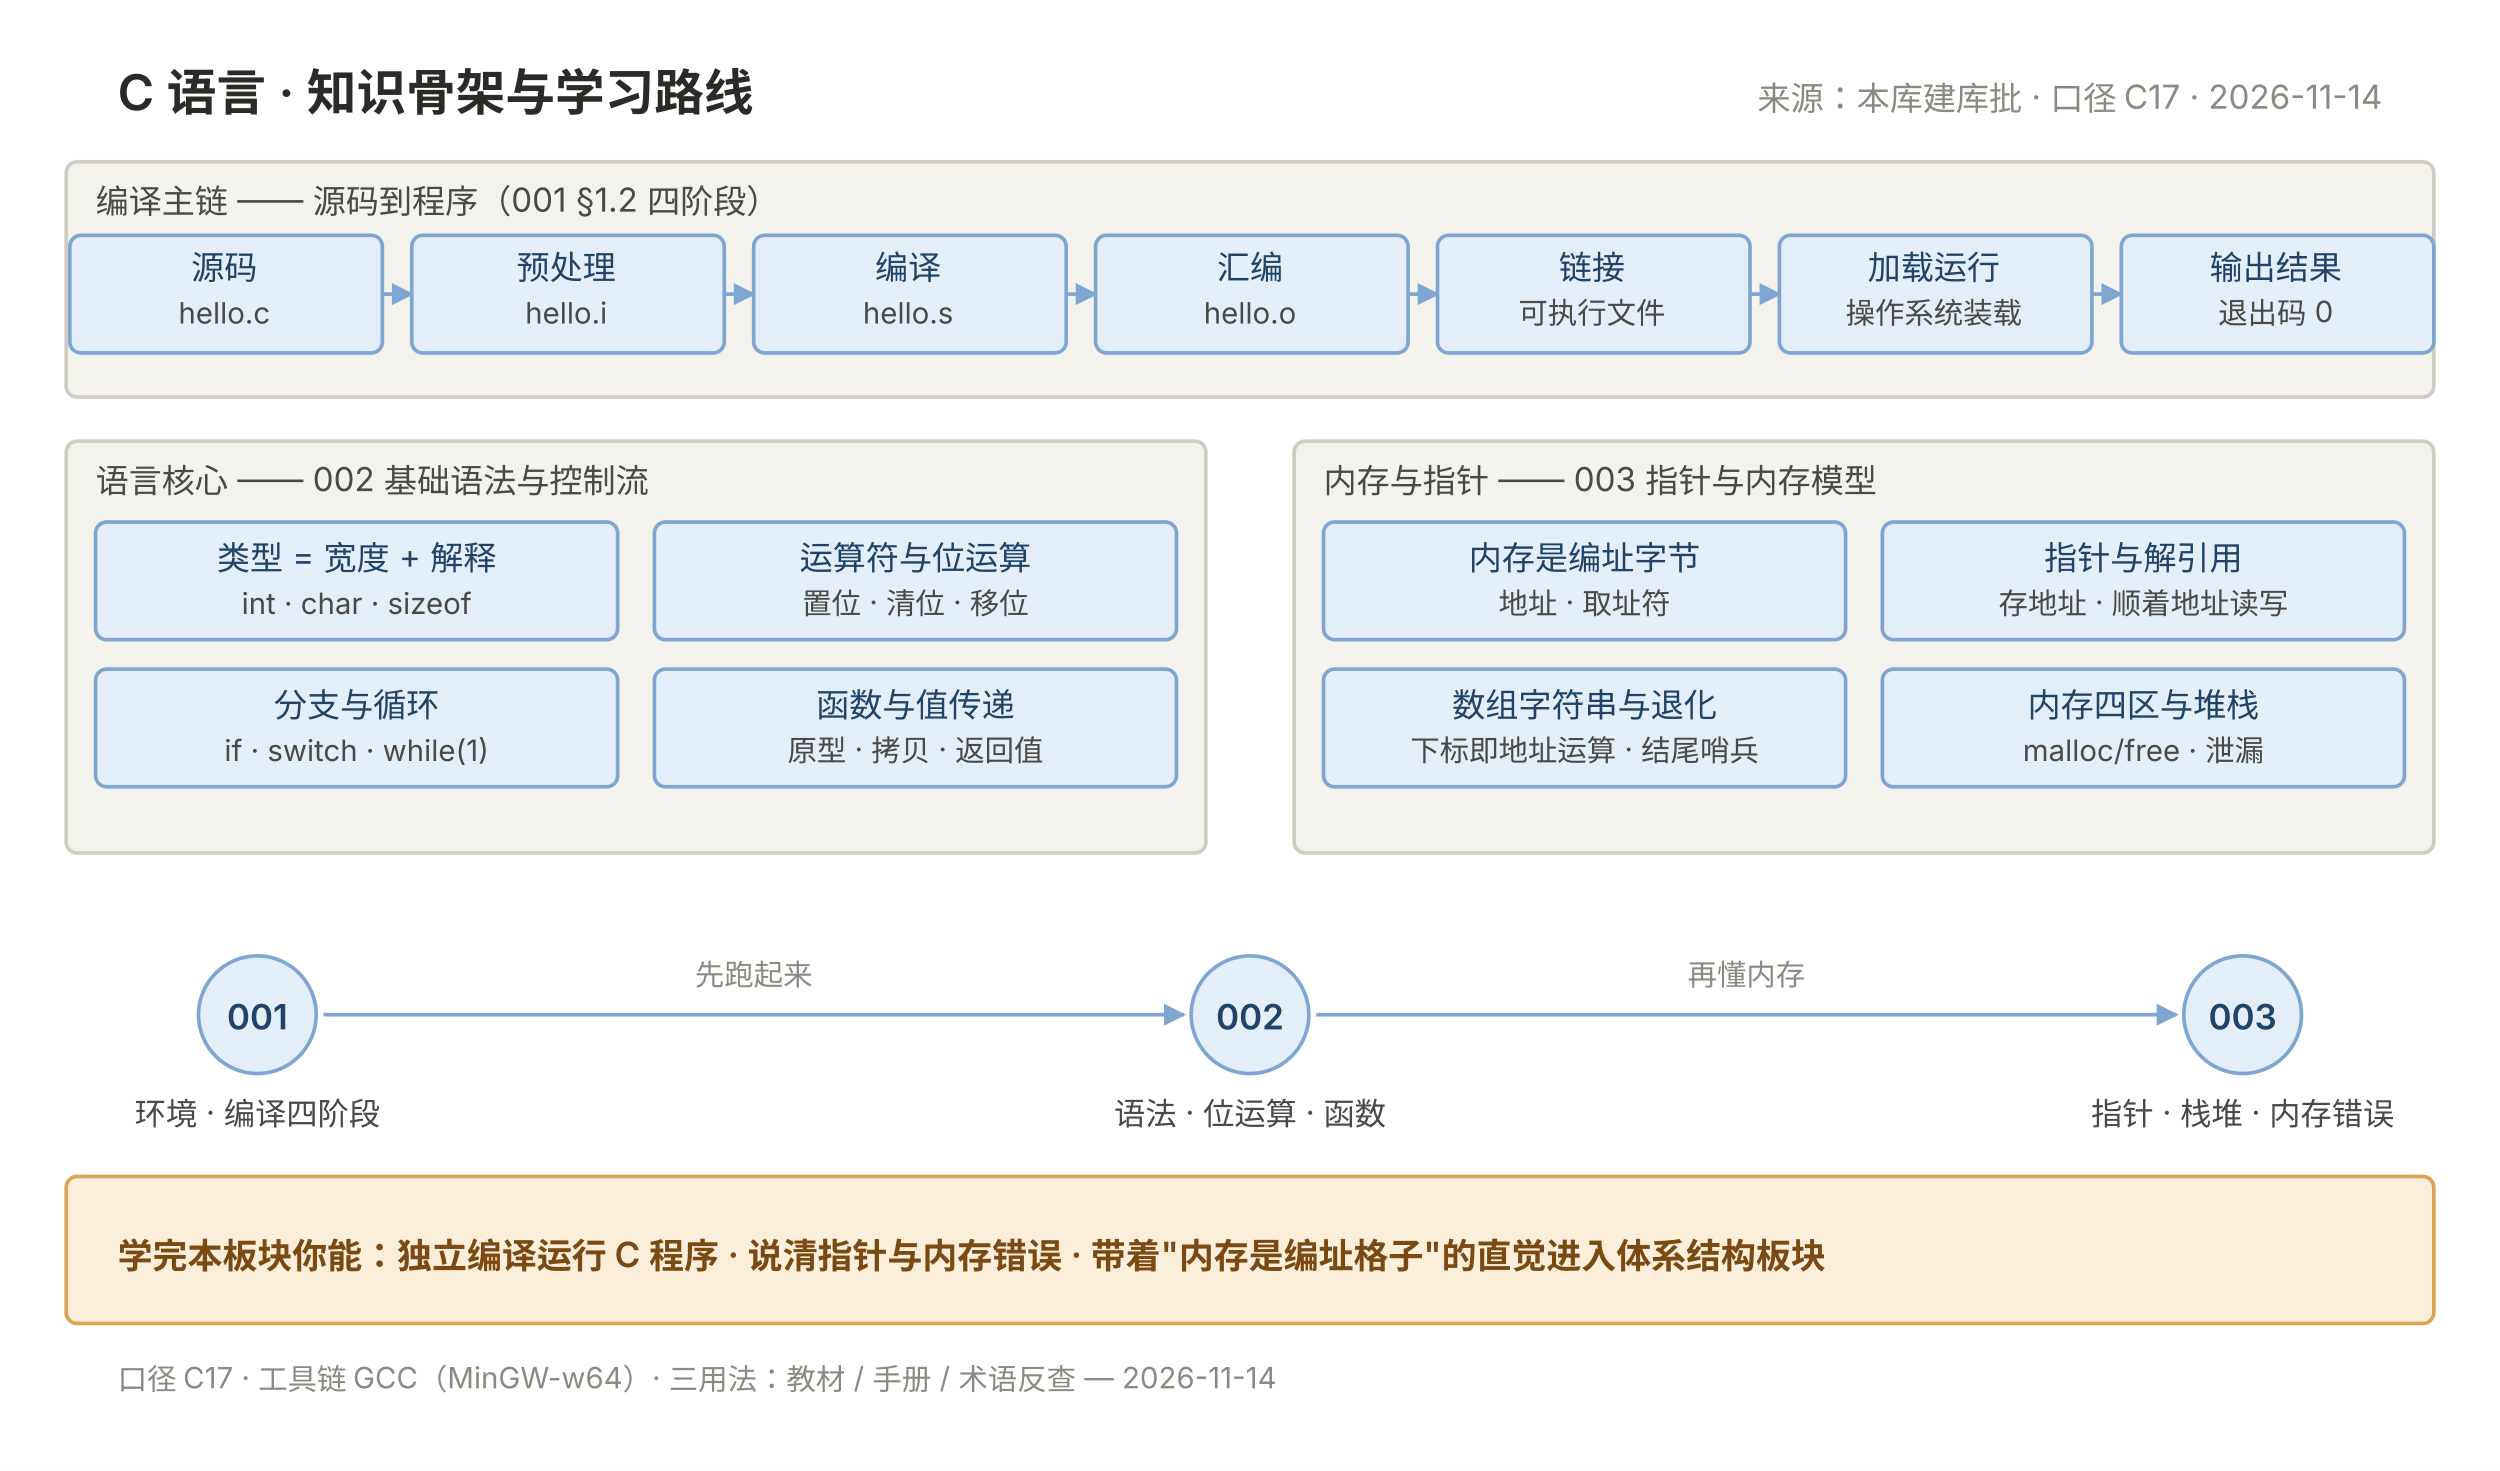
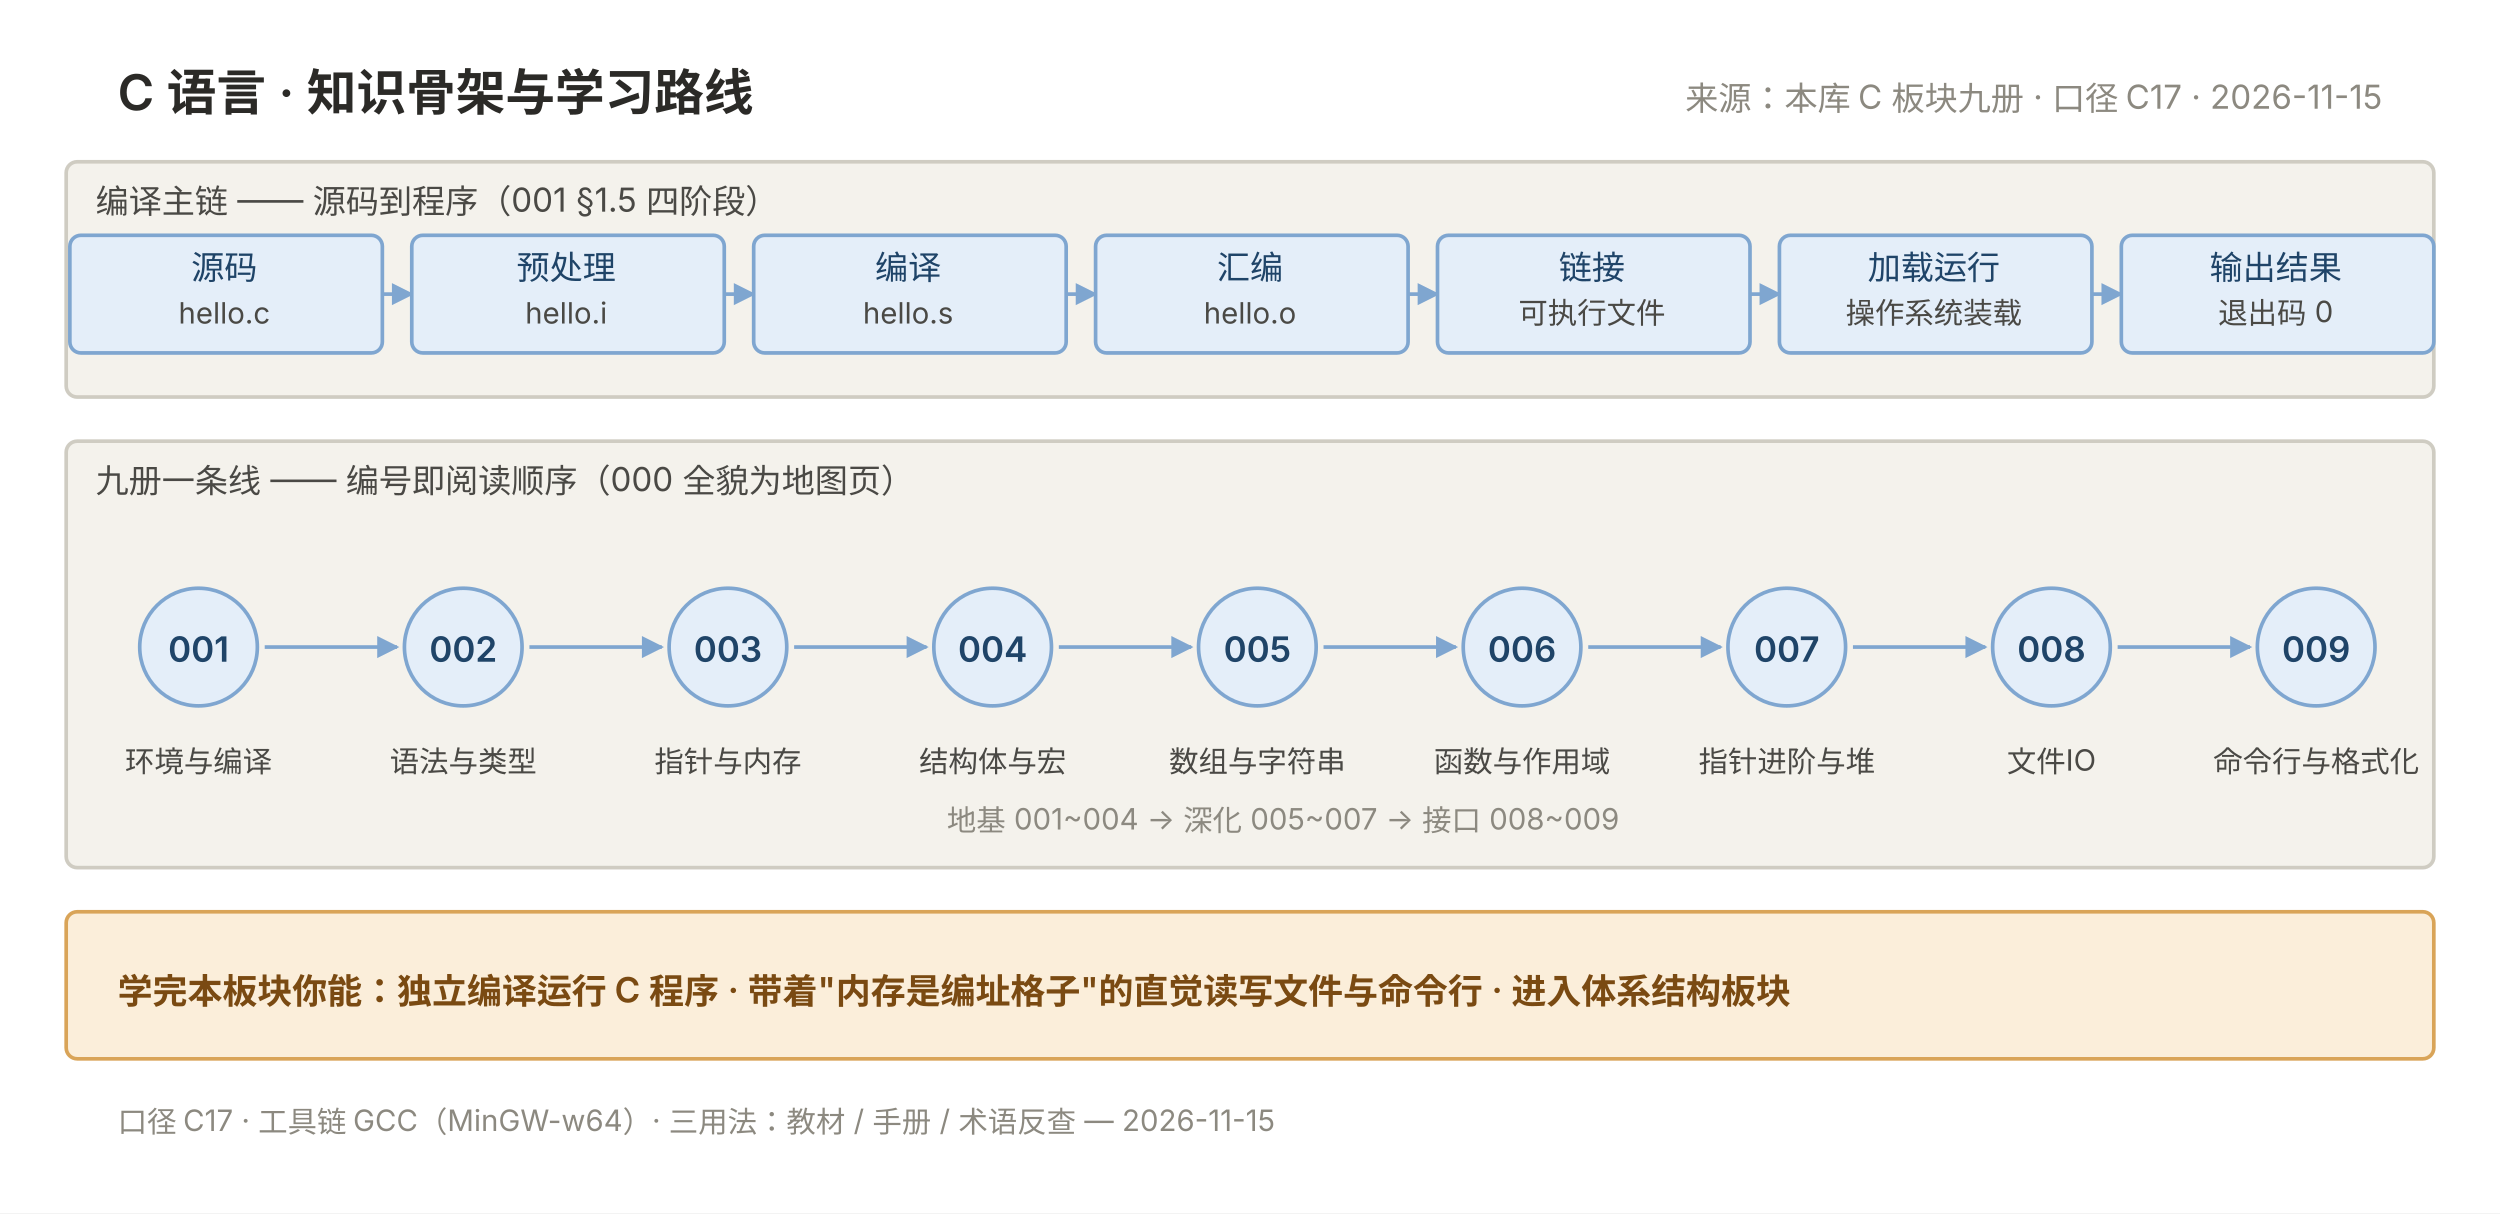
- <svg xmlns="http://www.w3.org/2000/svg" width="1200" height="705.88" viewBox="0 0 680 400" font-family="-apple-system, 'Segoe UI', 'Microsoft YaHei', 'PingFang SC', sans-serif">
-   <rect x="0" y="0" width="680" height="400" fill="#FFFFFF" />
+ <svg xmlns="http://www.w3.org/2000/svg" width="1200" height="582.35" viewBox="0 0 680 330" font-family="-apple-system, 'Segoe UI', 'Microsoft YaHei', 'PingFang SC', sans-serif">
+   <rect x="0" y="0" width="680" height="330" fill="#FFFFFF" />
  <defs>
    <marker id="a0Blue" viewBox="0 0 10 10" refX="9" refY="5" markerWidth="6" markerHeight="6" orient="auto-start-reverse">
      <path d="M0,0 L10,5 L0,10 z" fill="#7FA6D0" />
    </marker>
  </defs>
  <text x="32" y="30" font-size="13.5" font-weight="600" fill="#2B2A27">C 语言 · 知识骨架与学习路线</text>
-   <text x="648" y="30" font-size="9" fill="#8C8980" text-anchor="end">来源：本库建库批 · 口径 C17 · 2026-11-14</text>
+   <text x="648" y="30" font-size="9" fill="#8C8980" text-anchor="end">来源：本库 C 板块九册 · 口径 C17 · 2026-11-15</text>
  <rect x="18" y="44" width="644" height="64" rx="3" fill="#F4F2EC" stroke="#CFCCC2" />
-   <text x="26" y="58" font-size="9" fill="#4A4945">编译主链 —— 源码到程序（001 §1.2 四阶段）</text>
+   <text x="26" y="58" font-size="9" fill="#4A4945">编译主链 —— 源码到程序（001 §1.5 四阶段）</text>
  <rect x="19" y="64" width="85" height="32" rx="3" fill="#E4EEF9" stroke="#7FA6D0" />
  <text x="61" y="76" font-size="9" fill="#1F4468" text-anchor="middle">源码</text>
  <text x="61" y="88" font-size="8" fill="#4A4945" text-anchor="middle">hello.c</text>
  <line x1="104" y1="80" x2="112" y2="80" stroke="#7FA6D0" marker-end="url(#a0Blue)" />
  <rect x="112" y="64" width="85" height="32" rx="3" fill="#E4EEF9" stroke="#7FA6D0" />
  <text x="154" y="76" font-size="9" fill="#1F4468" text-anchor="middle">预处理</text>
  <text x="154" y="88" font-size="8" fill="#4A4945" text-anchor="middle">hello.i</text>
  <line x1="197" y1="80" x2="205" y2="80" stroke="#7FA6D0" marker-end="url(#a0Blue)" />
  <rect x="205" y="64" width="85" height="32" rx="3" fill="#E4EEF9" stroke="#7FA6D0" />
  <text x="247" y="76" font-size="9" fill="#1F4468" text-anchor="middle">编译</text>
  <text x="247" y="88" font-size="8" fill="#4A4945" text-anchor="middle">hello.s</text>
  <line x1="290" y1="80" x2="298" y2="80" stroke="#7FA6D0" marker-end="url(#a0Blue)" />
  <rect x="298" y="64" width="85" height="32" rx="3" fill="#E4EEF9" stroke="#7FA6D0" />
  <text x="340" y="76" font-size="9" fill="#1F4468" text-anchor="middle">汇编</text>
  <text x="340" y="88" font-size="8" fill="#4A4945" text-anchor="middle">hello.o</text>
  <line x1="383" y1="80" x2="391" y2="80" stroke="#7FA6D0" marker-end="url(#a0Blue)" />
  <rect x="391" y="64" width="85" height="32" rx="3" fill="#E4EEF9" stroke="#7FA6D0" />
  <text x="433" y="76" font-size="9" fill="#1F4468" text-anchor="middle">链接</text>
  <text x="433" y="88" font-size="8" fill="#4A4945" text-anchor="middle">可执行文件</text>
  <line x1="476" y1="80" x2="484" y2="80" stroke="#7FA6D0" marker-end="url(#a0Blue)" />
  <rect x="484" y="64" width="85" height="32" rx="3" fill="#E4EEF9" stroke="#7FA6D0" />
  <text x="526" y="76" font-size="9" fill="#1F4468" text-anchor="middle">加载运行</text>
  <text x="526" y="88" font-size="8" fill="#4A4945" text-anchor="middle">操作系统装载</text>
  <line x1="569" y1="80" x2="577" y2="80" stroke="#7FA6D0" marker-end="url(#a0Blue)" />
  <rect x="577" y="64" width="85" height="32" rx="3" fill="#E4EEF9" stroke="#7FA6D0" />
  <text x="619" y="76" font-size="9" fill="#1F4468" text-anchor="middle">输出结果</text>
  <text x="619" y="88" font-size="8" fill="#4A4945" text-anchor="middle">退出码 0</text>
-   <rect x="18" y="120" width="310" height="112" rx="3" fill="#F4F2EC" stroke="#CFCCC2" />
-   <text x="26" y="134" font-size="9" fill="#4A4945">语言核心 —— 002 基础语法与控制流</text>
-   <rect x="26" y="142" width="142" height="32" rx="3" fill="#E4EEF9" stroke="#7FA6D0" />
-   <text x="97" y="155" font-size="9" fill="#1F4468" text-anchor="middle">类型 = 宽度 + 解释</text>
-   <text x="97" y="167" font-size="8" fill="#4A4945" text-anchor="middle">int · char · sizeof</text>
-   <rect x="178" y="142" width="142" height="32" rx="3" fill="#E4EEF9" stroke="#7FA6D0" />
-   <text x="249" y="155" font-size="9" fill="#1F4468" text-anchor="middle">运算符与位运算</text>
-   <text x="249" y="167" font-size="8" fill="#4A4945" text-anchor="middle">置位 · 清位 · 移位</text>
-   <rect x="26" y="182" width="142" height="32" rx="3" fill="#E4EEF9" stroke="#7FA6D0" />
-   <text x="97" y="195" font-size="9" fill="#1F4468" text-anchor="middle">分支与循环</text>
-   <text x="97" y="207" font-size="8" fill="#4A4945" text-anchor="middle">if · switch · while(1)</text>
-   <rect x="178" y="182" width="142" height="32" rx="3" fill="#E4EEF9" stroke="#7FA6D0" />
-   <text x="249" y="195" font-size="9" fill="#1F4468" text-anchor="middle">函数与值传递</text>
-   <text x="249" y="207" font-size="8" fill="#4A4945" text-anchor="middle">原型 · 拷贝 · 返回值</text>
-   <rect x="352" y="120" width="310" height="112" rx="3" fill="#F4F2EC" stroke="#CFCCC2" />
-   <text x="360" y="134" font-size="9" fill="#4A4945">内存与指针 —— 003 指针与内存模型</text>
-   <rect x="360" y="142" width="142" height="32" rx="3" fill="#E4EEF9" stroke="#7FA6D0" />
-   <text x="431" y="155" font-size="9" fill="#1F4468" text-anchor="middle">内存是编址字节</text>
-   <text x="431" y="167" font-size="8" fill="#4A4945" text-anchor="middle">地址 · 取址符</text>
-   <rect x="512" y="142" width="142" height="32" rx="3" fill="#E4EEF9" stroke="#7FA6D0" />
-   <text x="583" y="155" font-size="9" fill="#1F4468" text-anchor="middle">指针与解引用</text>
-   <text x="583" y="167" font-size="8" fill="#4A4945" text-anchor="middle">存地址 · 顺着地址读写</text>
-   <rect x="360" y="182" width="142" height="32" rx="3" fill="#E4EEF9" stroke="#7FA6D0" />
-   <text x="431" y="195" font-size="9" fill="#1F4468" text-anchor="middle">数组字符串与退化</text>
-   <text x="431" y="207" font-size="8" fill="#4A4945" text-anchor="middle">下标即地址运算 · 结尾哨兵</text>
-   <rect x="512" y="182" width="142" height="32" rx="3" fill="#E4EEF9" stroke="#7FA6D0" />
-   <text x="583" y="195" font-size="9" fill="#1F4468" text-anchor="middle">内存四区与堆栈</text>
-   <text x="583" y="207" font-size="8" fill="#4A4945" text-anchor="middle">malloc/free · 泄漏</text>
-   <circle cx="70" cy="276" r="16" fill="#E4EEF9" stroke="#7FA6D0" />
-   <text x="70" y="280" font-size="9.5" font-weight="600" fill="#1F4468" text-anchor="middle">001</text>
-   <circle cx="340" cy="276" r="16" fill="#E4EEF9" stroke="#7FA6D0" />
-   <text x="340" y="280" font-size="9.5" font-weight="600" fill="#1F4468" text-anchor="middle">002</text>
-   <circle cx="610" cy="276" r="16" fill="#E4EEF9" stroke="#7FA6D0" />
-   <text x="610" y="280" font-size="9.5" font-weight="600" fill="#1F4468" text-anchor="middle">003</text>
-   <line x1="88" y1="276" x2="322" y2="276" stroke="#7FA6D0" marker-end="url(#a0Blue)" />
-   <line x1="358" y1="276" x2="592" y2="276" stroke="#7FA6D0" marker-end="url(#a0Blue)" />
-   <text x="205" y="268" font-size="8" fill="#8C8980" text-anchor="middle">先跑起来</text>
-   <text x="475" y="268" font-size="8" fill="#8C8980" text-anchor="middle">再懂内存</text>
-   <text x="70" y="306" font-size="8.5" fill="#4A4945" text-anchor="middle">环境 · 编译四阶段</text>
-   <text x="340" y="306" font-size="8.5" fill="#4A4945" text-anchor="middle">语法 · 位运算 · 函数</text>
-   <text x="610" y="306" font-size="8.5" fill="#4A4945" text-anchor="middle">指针 · 栈堆 · 内存错误</text>
-   <rect x="18" y="320" width="644" height="40" rx="3" fill="#FBEEDA" stroke="#D9A458" />
-   <text x="32" y="345" font-size="9.5" font-weight="600" fill="#7A4A12">学完本板块你能：独立编译运行 C 程序 · 说清指针与内存错误 · 带着"内存是编址格子"的直觉进入体系结构板块</text>
-   <text x="32" y="378" font-size="8" fill="#8C8980">口径 C17 · 工具链 GCC（MinGW-w64）· 三用法：教材 / 手册 / 术语反查 — 2026-11-14</text>
+   <rect x="18" y="120" width="644" height="116" rx="3" fill="#F4F2EC" stroke="#CFCCC2" />
+   <text x="26" y="134" font-size="9" fill="#4A4945">九册一条线 —— 编号即阅读顺序（000 全貌为地图页）</text>
+   <circle cx="54" cy="176" r="16" fill="#E4EEF9" stroke="#7FA6D0" />
+   <text x="54" y="180" font-size="9.5" font-weight="600" fill="#1F4468" text-anchor="middle">001</text>
+   <circle cx="126" cy="176" r="16" fill="#E4EEF9" stroke="#7FA6D0" />
+   <text x="126" y="180" font-size="9.5" font-weight="600" fill="#1F4468" text-anchor="middle">002</text>
+   <circle cx="198" cy="176" r="16" fill="#E4EEF9" stroke="#7FA6D0" />
+   <text x="198" y="180" font-size="9.5" font-weight="600" fill="#1F4468" text-anchor="middle">003</text>
+   <circle cx="270" cy="176" r="16" fill="#E4EEF9" stroke="#7FA6D0" />
+   <text x="270" y="180" font-size="9.5" font-weight="600" fill="#1F4468" text-anchor="middle">004</text>
+   <circle cx="342" cy="176" r="16" fill="#E4EEF9" stroke="#7FA6D0" />
+   <text x="342" y="180" font-size="9.5" font-weight="600" fill="#1F4468" text-anchor="middle">005</text>
+   <circle cx="414" cy="176" r="16" fill="#E4EEF9" stroke="#7FA6D0" />
+   <text x="414" y="180" font-size="9.5" font-weight="600" fill="#1F4468" text-anchor="middle">006</text>
+   <circle cx="486" cy="176" r="16" fill="#E4EEF9" stroke="#7FA6D0" />
+   <text x="486" y="180" font-size="9.5" font-weight="600" fill="#1F4468" text-anchor="middle">007</text>
+   <circle cx="558" cy="176" r="16" fill="#E4EEF9" stroke="#7FA6D0" />
+   <text x="558" y="180" font-size="9.5" font-weight="600" fill="#1F4468" text-anchor="middle">008</text>
+   <circle cx="630" cy="176" r="16" fill="#E4EEF9" stroke="#7FA6D0" />
+   <text x="630" y="180" font-size="9.5" font-weight="600" fill="#1F4468" text-anchor="middle">009</text>
+   <line x1="72" y1="176" x2="108" y2="176" stroke="#7FA6D0" marker-end="url(#a0Blue)" />
+   <line x1="144" y1="176" x2="180" y2="176" stroke="#7FA6D0" marker-end="url(#a0Blue)" />
+   <line x1="216" y1="176" x2="252" y2="176" stroke="#7FA6D0" marker-end="url(#a0Blue)" />
+   <line x1="288" y1="176" x2="324" y2="176" stroke="#7FA6D0" marker-end="url(#a0Blue)" />
+   <line x1="360" y1="176" x2="396" y2="176" stroke="#7FA6D0" marker-end="url(#a0Blue)" />
+   <line x1="432" y1="176" x2="468" y2="176" stroke="#7FA6D0" marker-end="url(#a0Blue)" />
+   <line x1="504" y1="176" x2="540" y2="176" stroke="#7FA6D0" marker-end="url(#a0Blue)" />
+   <line x1="576" y1="176" x2="612" y2="176" stroke="#7FA6D0" marker-end="url(#a0Blue)" />
+   <text x="54" y="210" font-size="8" fill="#4A4945" text-anchor="middle">环境与编译</text>
+   <text x="126" y="210" font-size="8" fill="#4A4945" text-anchor="middle">语法与类型</text>
+   <text x="198" y="210" font-size="8" fill="#4A4945" text-anchor="middle">指针与内存</text>
+   <text x="270" y="210" font-size="8" fill="#4A4945" text-anchor="middle">结构体与宏</text>
+   <text x="342" y="210" font-size="8" fill="#4A4945" text-anchor="middle">数组与字符串</text>
+   <text x="414" y="210" font-size="8" fill="#4A4945" text-anchor="middle">函数与作用域</text>
+   <text x="486" y="210" font-size="8" fill="#4A4945" text-anchor="middle">指针进阶与堆</text>
+   <text x="558" y="210" font-size="8" fill="#4A4945" text-anchor="middle">文件IO</text>
+   <text x="630" y="210" font-size="8" fill="#4A4945" text-anchor="middle">命令行与格式化</text>
+   <text x="349" y="226" font-size="8" fill="#8C8980" text-anchor="middle">地基 001~004 → 深化 005~007 → 接口 008~009</text>
+   <rect x="18" y="248" width="644" height="40" rx="3" fill="#FBEEDA" stroke="#D9A458" />
+   <text x="32" y="273" font-size="9.5" font-weight="600" fill="#7A4A12">学完本板块你能：独立编译运行 C 程序 · 带着"内存是编址格子"的直觉读写文件与命令行 · 进入体系结构板块</text>
+   <text x="32" y="308" font-size="8" fill="#8C8980">口径 C17 · 工具链 GCC（MinGW-w64）· 三用法：教材 / 手册 / 术语反查 — 2026-11-15</text>
</svg>
